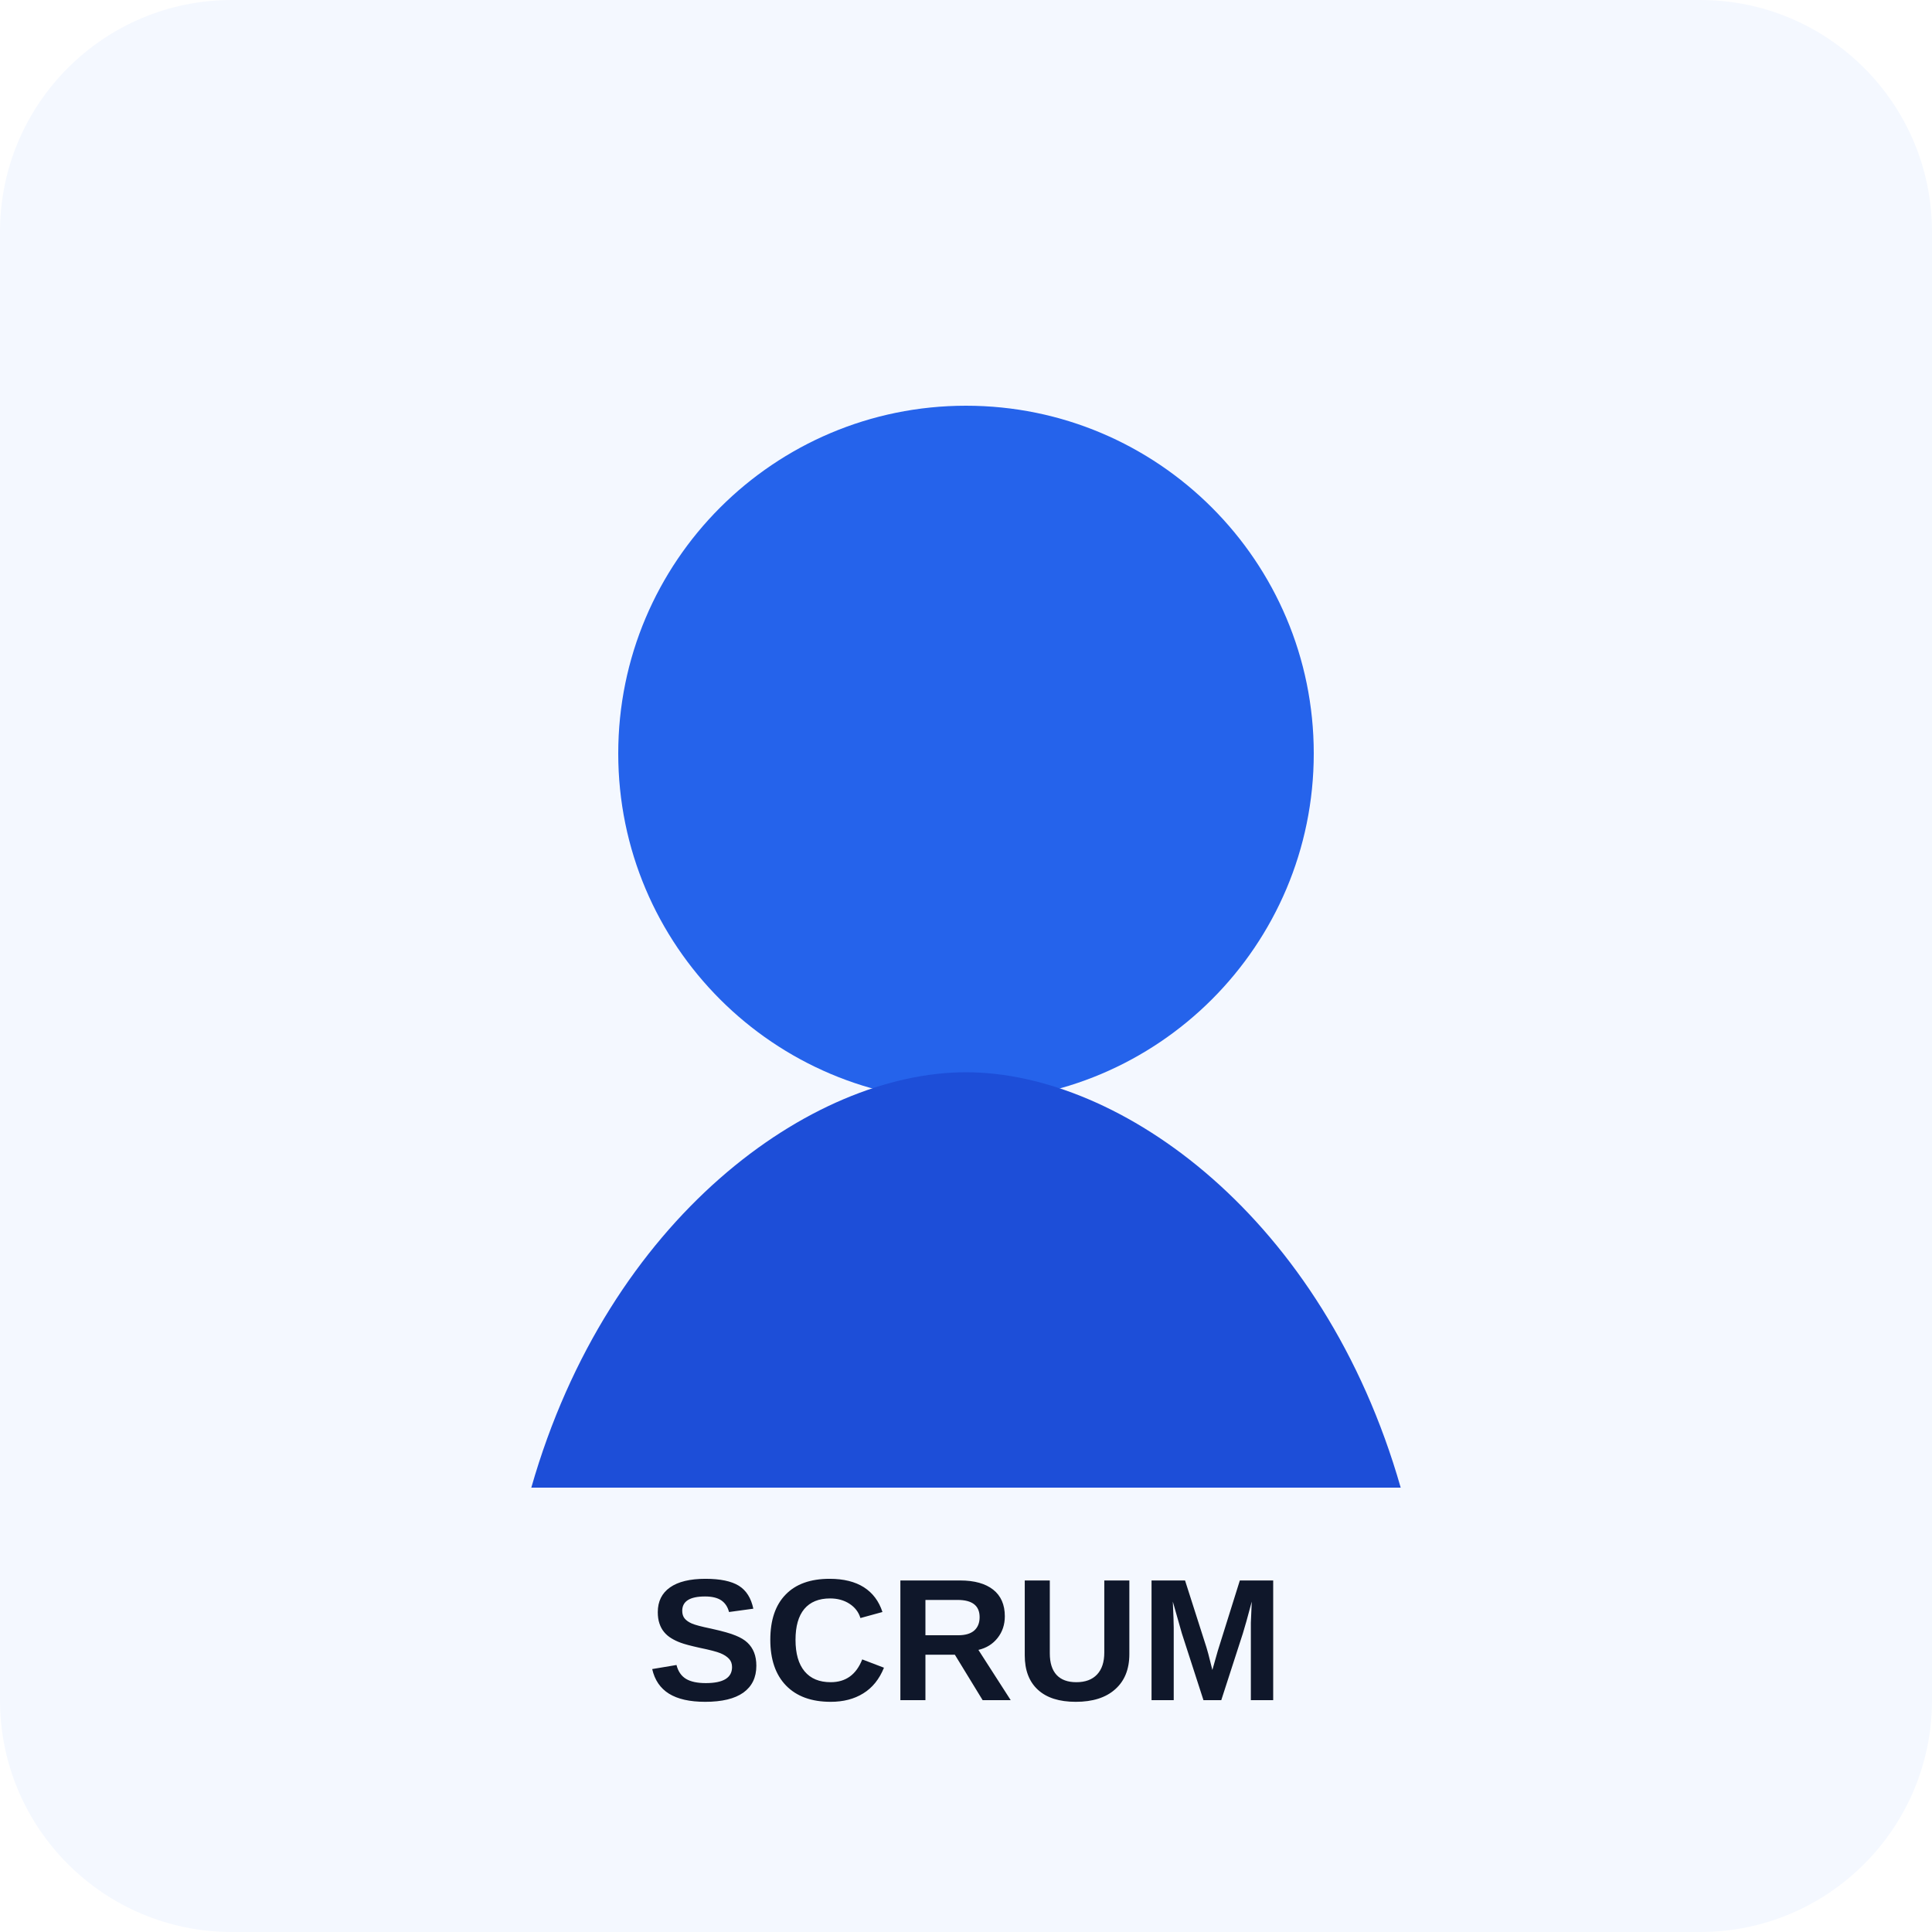
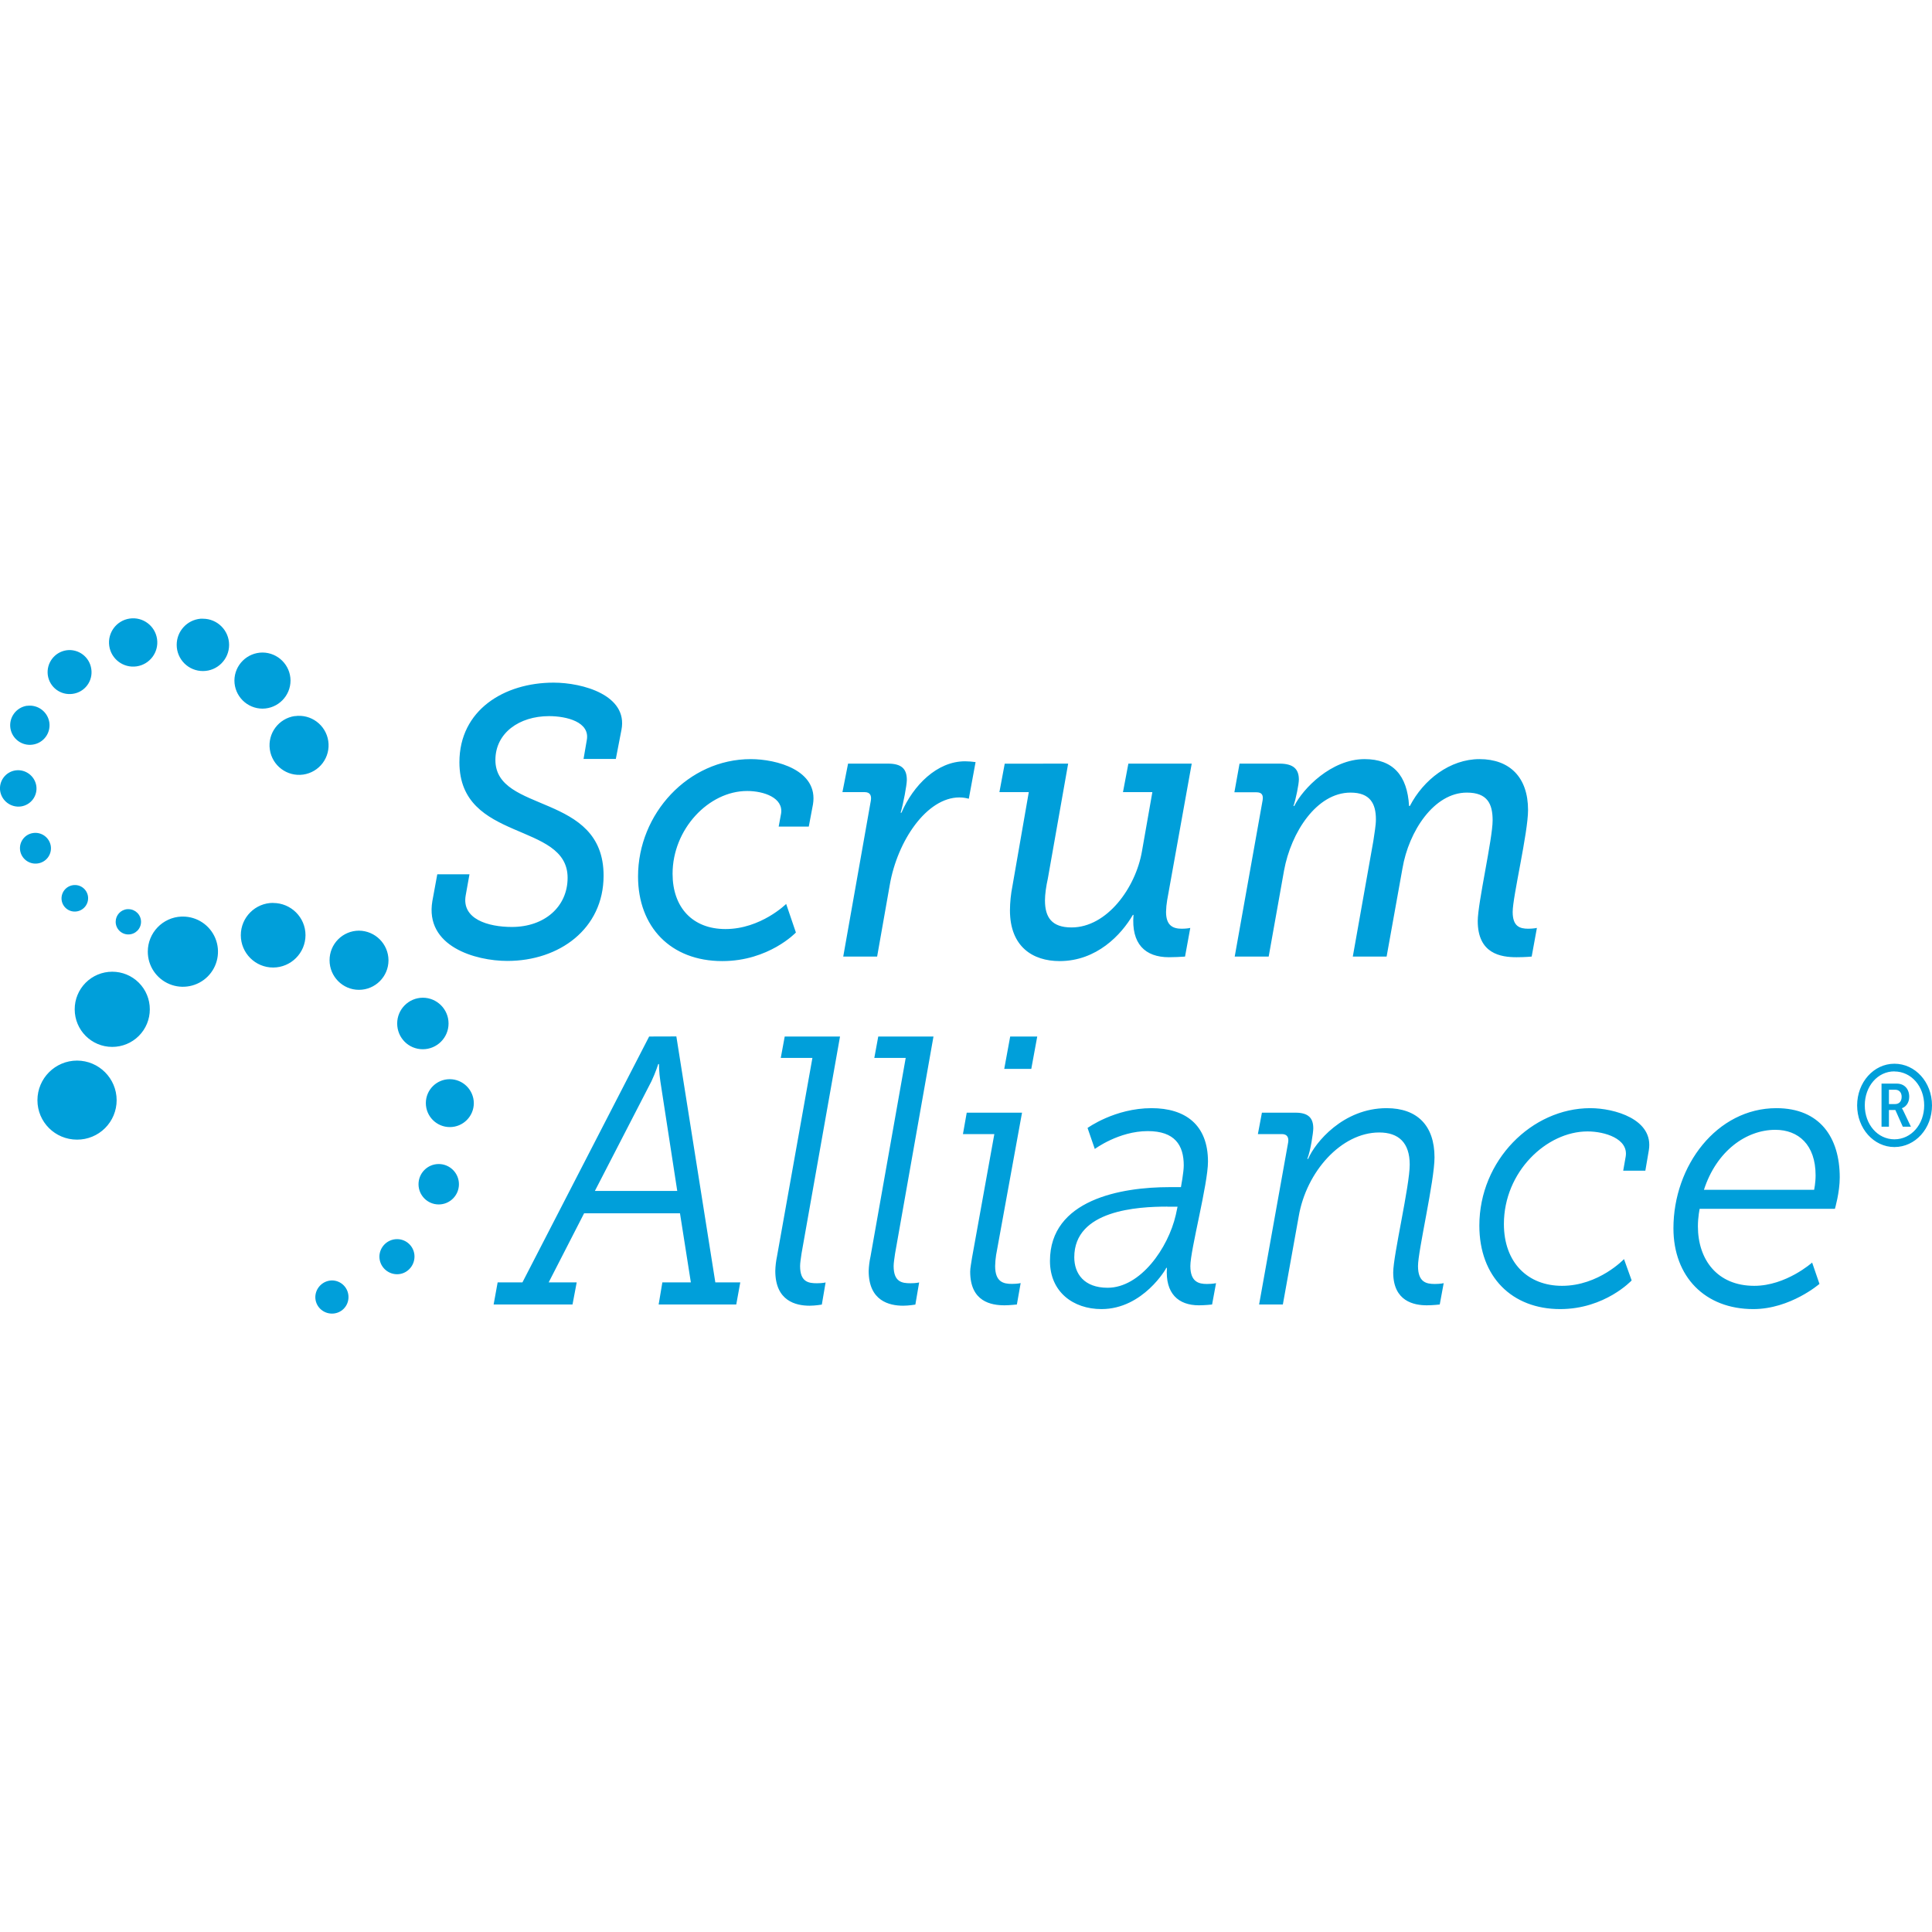
- <svg xmlns="http://www.w3.org/2000/svg" width="200" height="200" viewBox="0 0 200 200">
-   <rect width="200" height="200" rx="24" fill="#f4f8ff" />
-   <circle cx="100" cy="78" r="36" fill="#2563eb" />
-   <path d="M55 154c8-28 29-43 45-43s37 15 45 43" fill="#1d4ed8" />
-   <text x="100" y="176" text-anchor="middle" font-family="Segoe UI, Arial, sans-serif" font-size="18" font-weight="700" fill="#0f172a">SCRUM</text>
+ <svg xmlns="http://www.w3.org/2000/svg" fill="#009FDA" viewBox="0 0 24 24">
+   <path d="M1.611 7.684a.3.3 0 1 0 .34.254.3.3 0 0 0-.34-.254m.88.002a.325.325 0 0 0-.296.324.325.325 0 0 0 .327.326.325.325 0 0 0 .324-.326.325.325 0 0 0-.325-.324zm-1.665.392a.275.275 0 0 0-.232.31c.022.15.16.253.31.231a.27.27 0 0 0 .23-.309.273.273 0 0 0-.308-.232m2.086.375a.35.35 0 0 0 .35.35.35.35 0 0 0 .347-.35.35.35 0 0 0-.348-.347.35.35 0 0 0-.349.347m3.965.027c-.613 0-1.17.34-1.17.989 0 .999 1.344.734 1.344 1.435 0 .36-.287.611-.692.611-.296 0-.626-.098-.574-.392l.047-.262h-.4l-.061.332c-.096.564.536.744.932.744.643 0 1.195-.397 1.195-1.06 0-1.037-1.344-.768-1.344-1.436 0-.336.297-.545.666-.545.218 0 .513.072.469.3l-.04.232h.401l.07-.362c.083-.43-.482-.586-.843-.586m-6.541.287a.245.245 0 0 0-.207.278.244.244 0 0 0 .277.205.243.243 0 0 0 .207-.275.246.246 0 0 0-.277-.207m3.326.127a.367.367 0 0 0-.31.416.367.367 0 0 0 .415.311.367.367 0 0 0 .311-.416.367.367 0 0 0-.416-.31m5.664.534c-.778 0-1.4.68-1.4 1.457 0 .625.403 1.052 1.047 1.052.578 0 .914-.355.914-.355l-.121-.355s-.315.312-.754.312c-.41 0-.657-.27-.657-.687 0-.554.448-1.028.926-1.028.209 0 .452.085.422.28l-.03.162h.374l.052-.276c.07-.426-.455-.562-.773-.562m7.625 0c-.413 0-.768.369-.873.582h-.01c.03-.085.067-.272.067-.328 0-.128-.066-.198-.24-.198h-.497l-.064.356h.273c.07 0 .087.036.078.097l-.347 1.944h.422l.191-1.07c.087-.474.405-.967.826-.967.244 0 .315.138.315.332 0 .08-.019.174-.032.27l-.255 1.435h.42l.197-1.096c.078-.46.391-.941.8-.941.253 0 .32.137.32.345 0 .228-.185 1.028-.185 1.25 0 .408.287.45.483.45.104 0 .187-.008.187-.008l.065-.356s-.045.01-.106.01c-.109 0-.195-.03-.195-.209 0-.19.191-.981.191-1.266 0-.407-.229-.632-.603-.632-.366 0-.696.255-.865.582h-.01c-.022-.38-.2-.582-.553-.582m-4.963.027c-.348 0-.643.298-.79.639h-.01c.034-.114.077-.345.077-.407 0-.137-.064-.203-.234-.203h-.496l-.07.354h.275c.074 0 .087.048.078.105l-.343 1.938h.421l.157-.89c.095-.55.46-1.087.865-1.087.056 0 .096.011.117.016l.084-.455a1 1 0 0 0-.13-.01m.492.03-.066.353h.365l-.203 1.166a1.6 1.6 0 0 0-.031.303c0 .45.282.63.617.63.461 0 .767-.328.91-.574h.008c-.03.36.144.526.44.526a3 3 0 0 0 .2-.008l.065-.356s-.04.01-.105.01c-.109 0-.196-.038-.196-.209a1 1 0 0 1 .014-.146l.305-1.696h-.787l-.067.354h.365l-.129.734c-.078.455-.435.947-.875.947-.247 0-.33-.127-.33-.336 0-.075.014-.174.036-.273l.252-1.426zM.193 9.57a.226.226 0 0 0-.191.256.23.23 0 0 0 .258.192.225.225 0 0 0 .191-.256.23.23 0 0 0-.258-.192m.219.778a.19.19 0 0 0-.162.216.193.193 0 0 0 .219.162.19.19 0 0 0 .162-.216.194.194 0 0 0-.219-.162m.494.648a.166.166 0 0 0-.14.188.164.164 0 0 0 .187.138.166.166 0 0 0 .14-.187.164.164 0 0 0-.187-.139m2.487.22a.401.401 0 1 0 0 .803.403.403 0 0 0 .402-.402c0-.221-.18-.4-.402-.4m-1.811.077a.157.157 0 0 0-.145.156.157.157 0 0 0 .159.158.157.157 0 0 0 .156-.158.157.157 0 0 0-.156-.156zm.672.092a.436.436 0 0 0-.418.435.436.436 0 1 0 .435-.435zm2.205.175a.366.366 0 0 0-.365.368c0 .202.163.367.365.367a.367.367 0 0 0 .367-.367.37.37 0 0 0-.367-.368m-3.065.51a.466.466 0 0 0-.466.467c0 .258.208.467.466.467a.466.466 0 0 0 .467-.467.466.466 0 0 0-.467-.467m3.858.323a.32.32 0 0 0-.318.32c0 .177.14.32.318.32a.32.32 0 0 0 .32-.32.32.32 0 0 0-.32-.32m2.812.482L6.49 15.93h-.308l-.05.275h.98l.052-.275h-.348l.44-.858h1.191l.135.858h-.354l-.046.275h.964l.05-.275h-.31l-.484-3.055zm1.684 0-.049.266h.393l-.44 2.466a1 1 0 0 0-.021.18c0 .374.256.432.426.432.07 0 .152-.014.152-.014l.047-.275s-.034.01-.108.01c-.104 0-.209-.015-.209-.214 0-.037.01-.1.018-.156l.478-2.695zm1.162 0-.049.266h.39l-.437 2.466a1 1 0 0 0-.023.18c0 .374.258.432.428.432.07 0 .152-.014.152-.014l.047-.275s-.034.01-.108.01c-.104 0-.209-.015-.209-.214 0-.037.01-.1.018-.156l.477-2.695zm1.639 0-.074.402h.336l.074-.402zm-11.592.299a.493.493 0 0 0-.492.492c0 .272.22.49.492.49a.49.49 0 0 0 .492-.49.493.493 0 0 0-.492-.492m22.576.039c-.256 0-.463.23-.463.518 0 .287.207.517.463.517.26 0 .467-.23.467-.517 0-.289-.208-.518-.467-.518m-15.355.004h.008s0 .104.017.213l.21 1.363H7.39l.703-1.363c.052-.11.084-.213.084-.213m15.355.092c.21 0 .371.184.371.421s-.161.422-.37.422c-.208 0-.368-.185-.368-.422s.16-.422.367-.422m-17.945.097a.297.297 0 0 0-.297.297.298.298 0 0 0 .596 0 .3.3 0 0 0-.3-.297m17.787.055v.535h.092v-.207h.08l.092.207h.101l-.094-.197c-.011-.024-.017-.03-.017-.03v-.003c.04-.012.09-.059.09-.141 0-.1-.062-.164-.155-.164zm.092.076h.078c.048 0 .08.033.08.088 0 .057-.032.09-.08.09h-.078zm-9.16.229c-.457 0-.795.246-.795.246l.09.261s.297-.222.658-.222c.335 0 .447.174.447.426 0 .085-.035.27-.035.27h-.143c-.6 0-1.484.155-1.484.917 0 .384.288.598.64.598.518 0 .81-.512.805-.512h.008c-.022.317.14.465.397.465.078 0 .164-.01.164-.01l.049-.265s-.04.01-.114.01c-.1 0-.205-.025-.205-.223 0-.2.219-1.018.219-1.297 0-.46-.284-.664-.701-.664m2.92 0c-.54 0-.888.427-.975.63h-.01c.04-.099.074-.327.074-.379 0-.123-.055-.195-.22-.195h-.418l-.05.266h.298c.07 0 .087.047.078.103l-.361 2.014h.295l.197-1.094c.095-.558.53-1.043 1-1.043.243 0 .379.129.379.399 0 .265-.205 1.127-.205 1.34 0 .36.26.408.418.408.073 0 .16-.01.16-.01l.049-.265s-.04.01-.11.01c-.104 0-.209-.02-.209-.223 0-.19.205-1.057.205-1.35 0-.393-.213-.611-.595-.611m2.53 0c-.726 0-1.378.649-1.378 1.459 0 .639.408 1.037 1.004 1.037.557 0 .888-.356.888-.356l-.095-.265s-.313.332-.77.332c-.426 0-.722-.29-.722-.768 0-.649.53-1.15 1.039-1.15.213 0 .51.09.474.312l-.031.176h.275l.043-.252c.066-.388-.43-.525-.726-.525m2.311 0c-.74 0-1.279.715-1.279 1.492 0 .601.392 1.004.992 1.004.461 0 .822-.313.822-.313l-.091-.265s-.323.289-.719.289c-.461 0-.7-.327-.7-.739 0-.118.022-.218.022-.218h1.68s.06-.204.06-.389c0-.497-.247-.861-.787-.861m-10.058.056-.047.266h.39l-.277 1.535c-.009.066-.023.126-.023.174 0 .374.262.418.427.418.061 0 .153-.01.153-.01l.047-.266s-.036.01-.11.01c-.104 0-.207-.024-.207-.222a1 1 0 0 1 .012-.137l.322-1.768zm10.045.213c.287 0 .5.186.5.565 0 .094-.018.18-.018.18h-1.369c.157-.484.526-.745.887-.745M5.45 14.46a.25.25 0 1 0 0 .502.25.25 0 1 0 0-.502m9.051.53h.127l-.022.103c-.095.412-.439.904-.847.904-.292 0-.414-.175-.414-.379 0-.587.79-.629 1.156-.629m-9.568.404a.22.22 0 0 0-.22.216.22.22 0 0 0 .22.22c.12 0 .216-.1.216-.22a.216.216 0 0 0-.216-.216m-.809.513a.21.21 0 0 0-.207.207c0 .114.093.205.207.205a.204.204 0 0 0 .205-.205.206.206 0 0 0-.205-.207" />
</svg>
